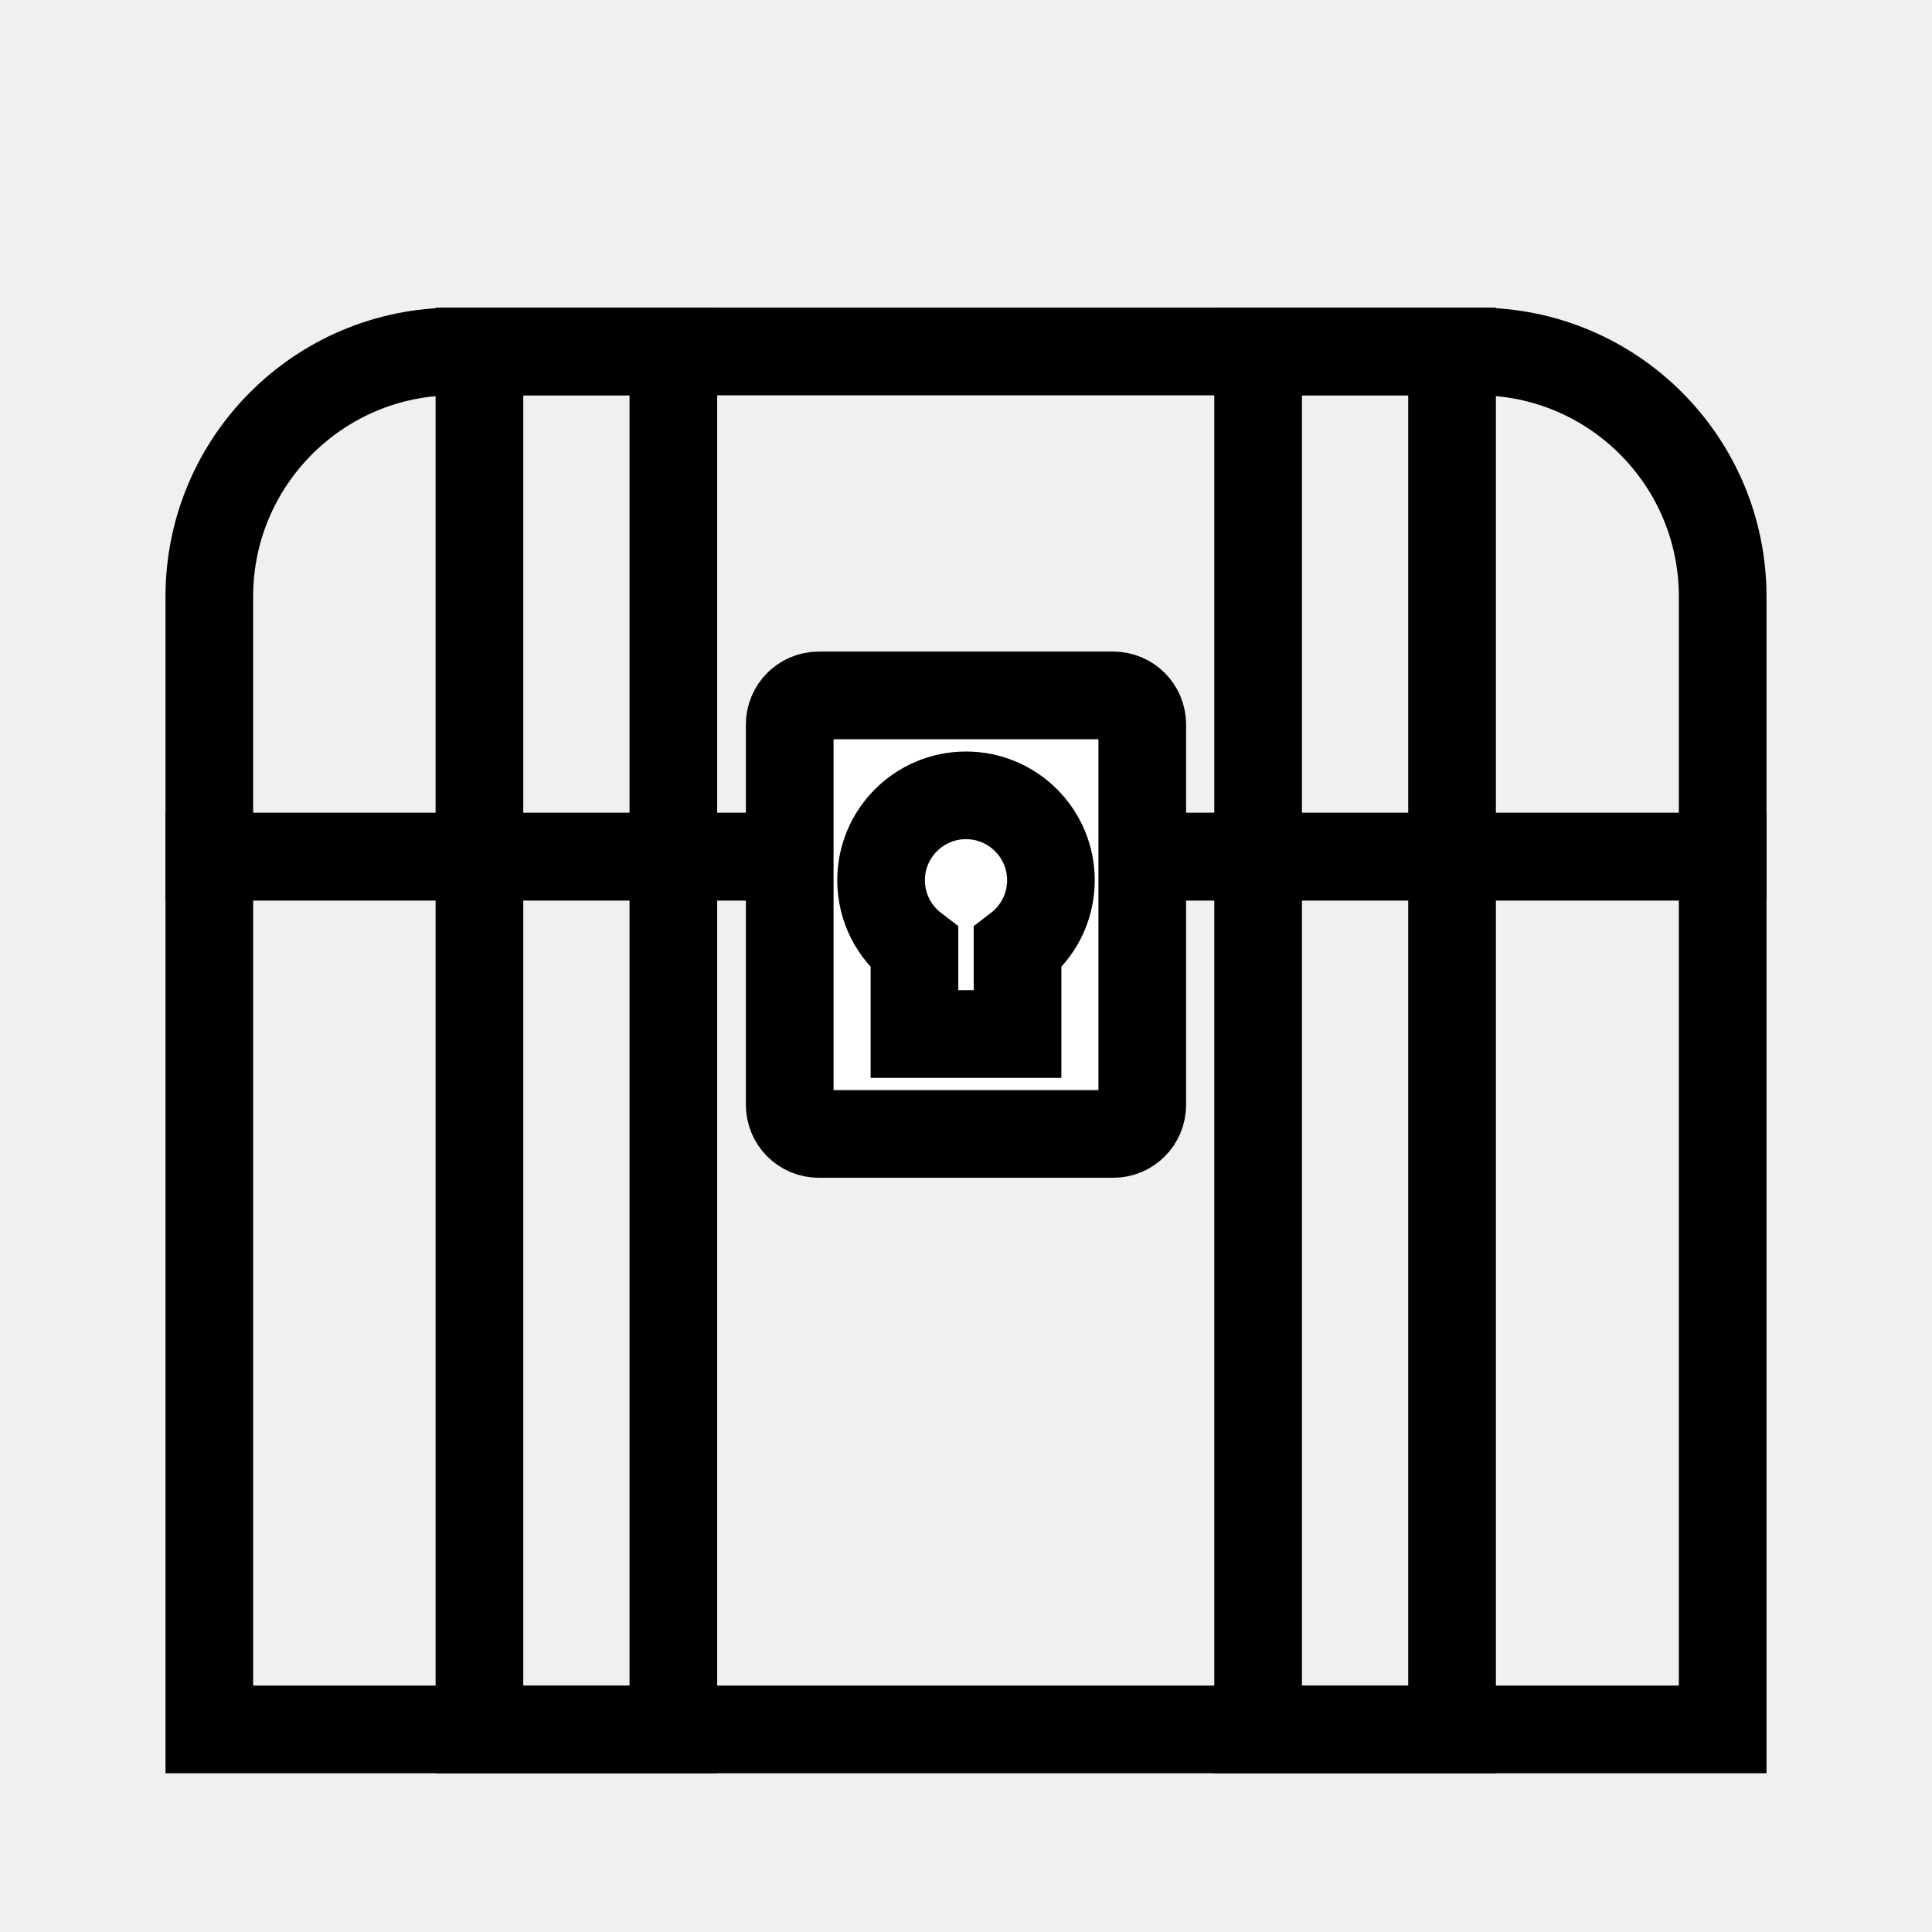
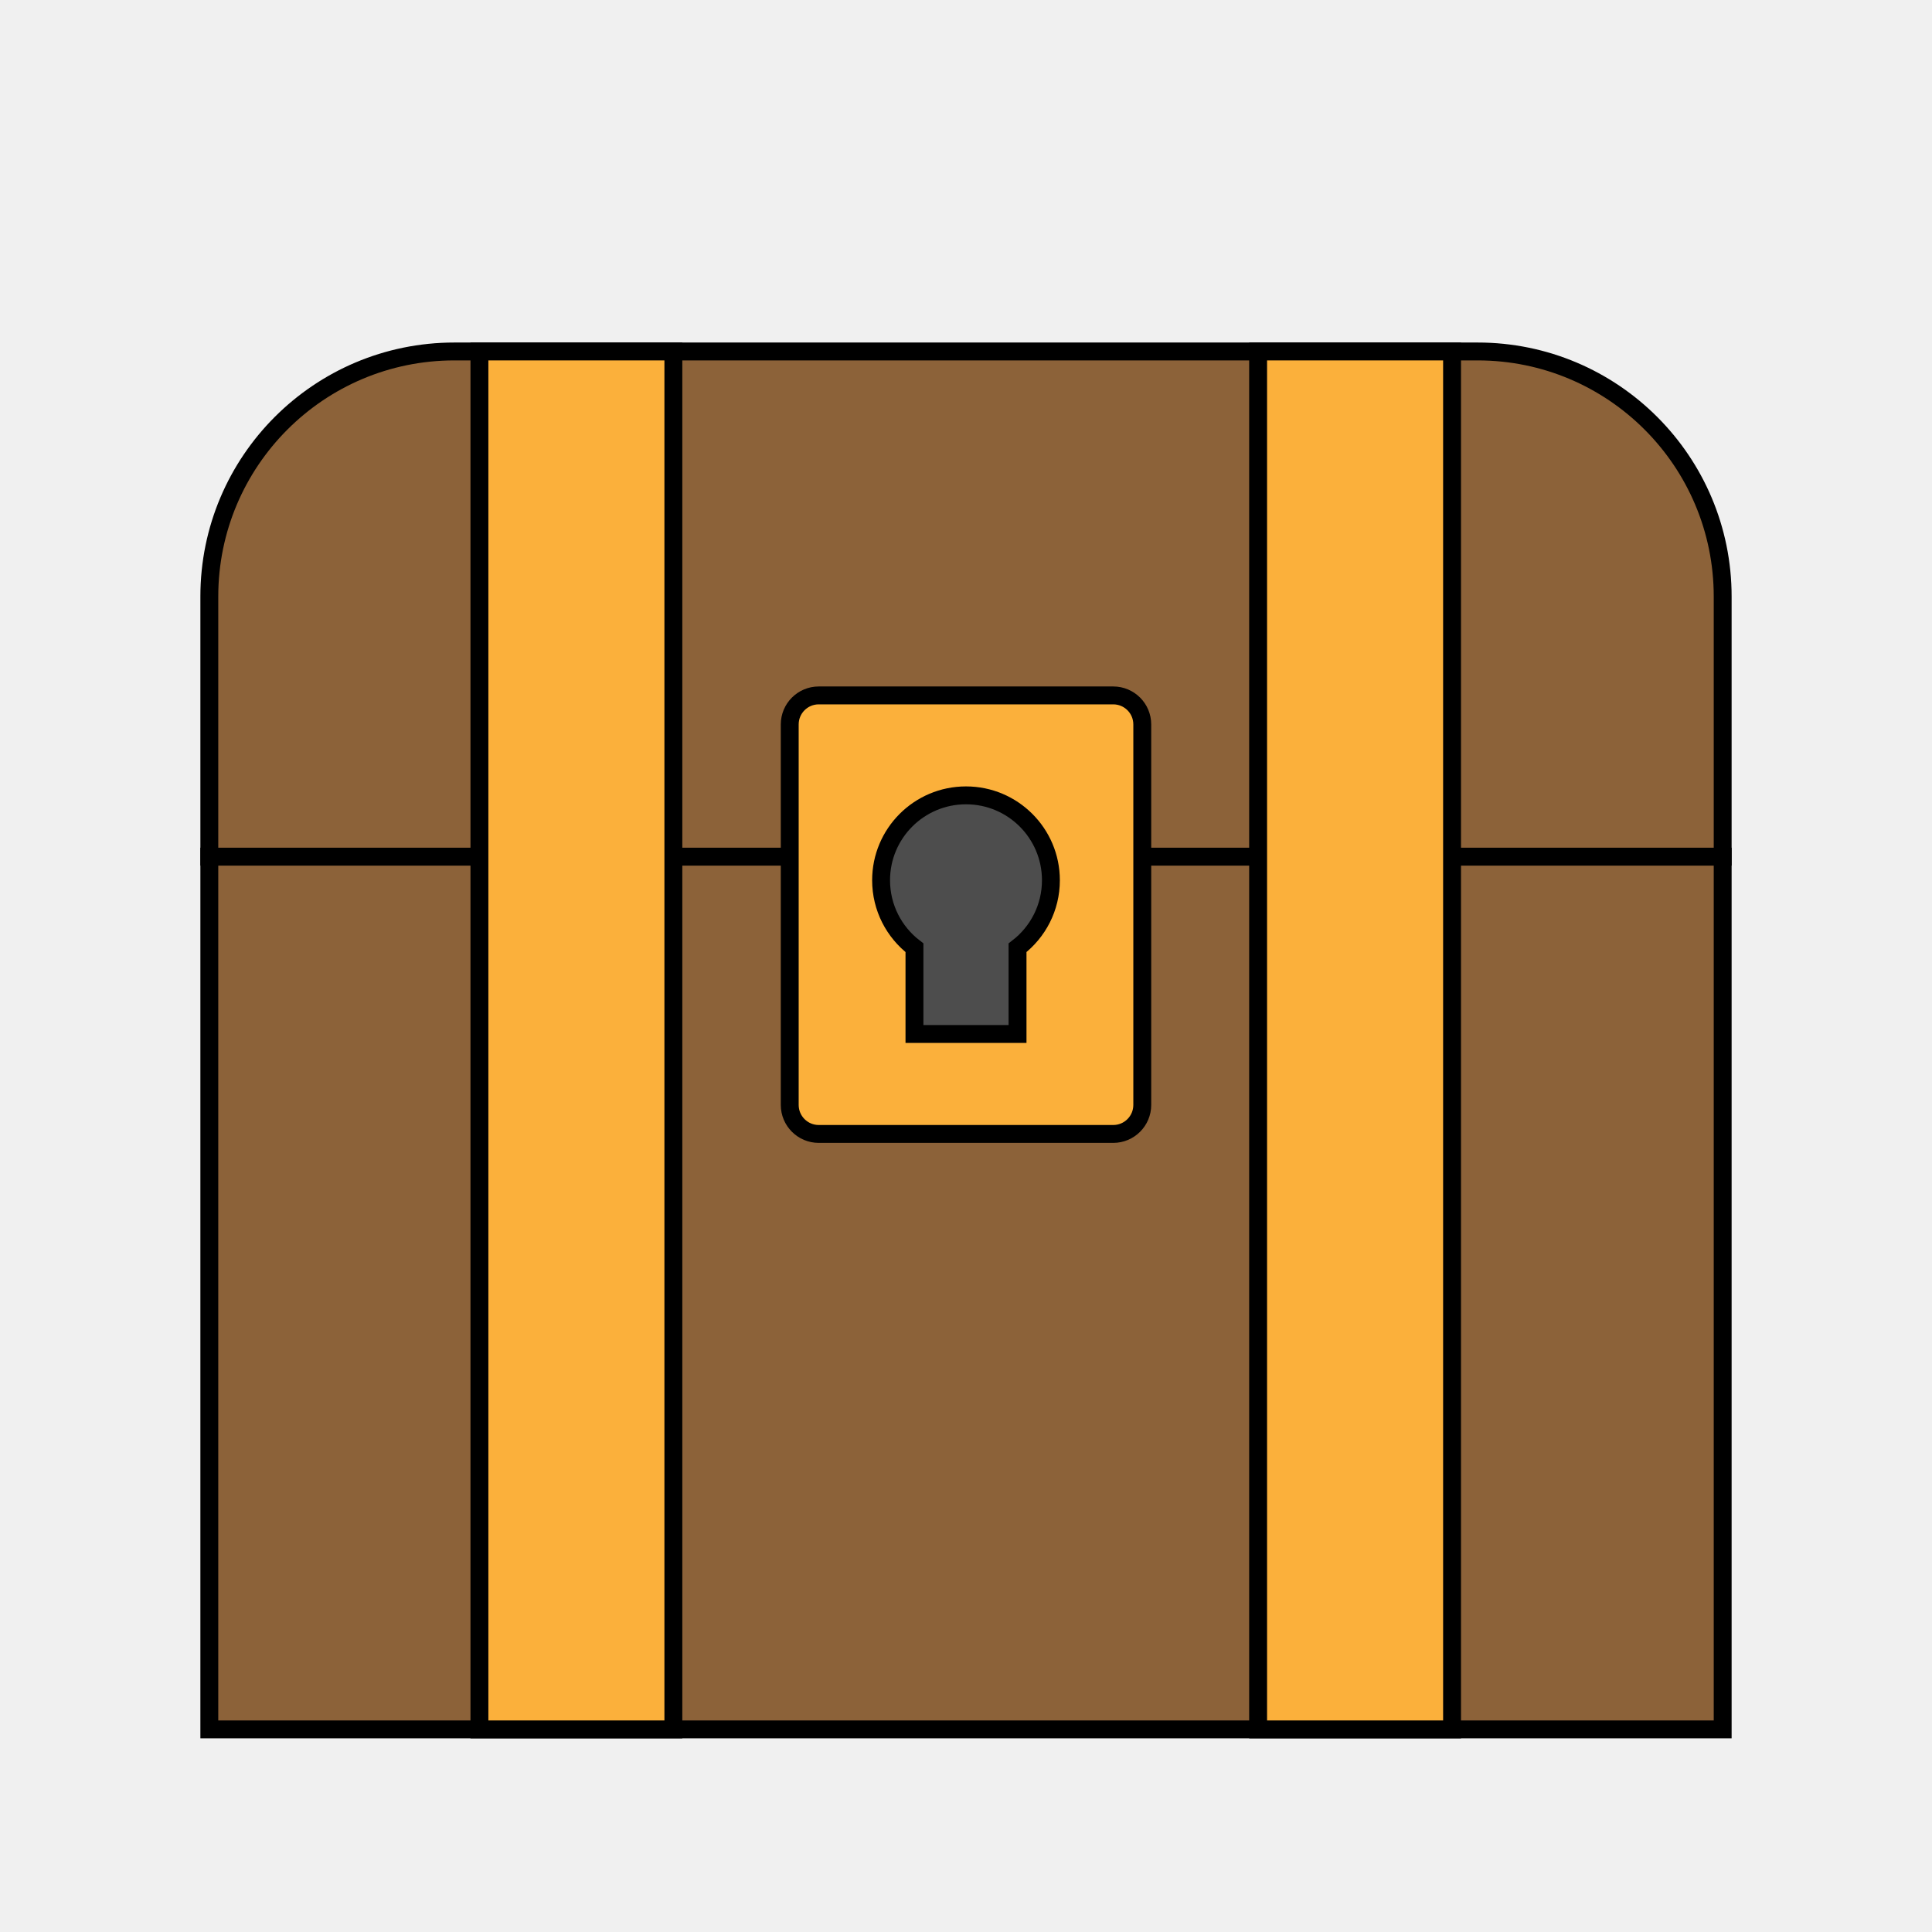
- <svg xmlns="http://www.w3.org/2000/svg" viewBox="0 0 1080 1080">
-   <defs>
-     <style>
-       .cls-1{fill:none;stroke:#000000;stroke-width:49;stroke-miterlimit:10}
-       .cls-2{fill:#ffffff;stroke:#000000;stroke-width:49;stroke-miterlimit:10}
-     </style>
-   </defs>
+ <svg xmlns="http://www.w3.org/2000/svg" width="1080" height="1080" viewBox="0 0 1080 1080">
  <g id="Layer_1" data-name="Layer 1">
-     <path d="M268.003 196.473 L376.416 196.473 L376.416 966.743 L268.003 966.743 Z" class="cls-1" />
-     <path d="M703.296 196.473 L811.709 196.473 L811.709 966.743 L703.296 966.743 Z" class="cls-1" />
-     <path d="M117.013 478.865 L962.987 478.865 L962.987 966.743 L117.013 966.743 Z" class="cls-1" />
-     <path d="M254.003 196.473 L825.997 196.473 C901.655 196.473 962.987 257.806 962.987 333.463 L962.987 478.865 L117.013 478.865 L117.013 333.463 C117.013 257.806 178.345 196.473 254.003 196.473 Z" class="cls-1" />
-     <path d="M457.686 388.74 L622.314 388.74 C631.274 388.74 638.537 396.003 638.537 404.962 L638.537 617.658 C638.537 626.617 631.274 633.88 622.314 633.88 L457.686 633.88 C448.726 633.88 441.463 626.617 441.463 617.658 L441.463 404.962 C441.463 396.003 448.726 388.74 457.686 388.74 Z" class="cls-2" />
-     <path d="M492.534 492.073 C492.534 465.858 513.785 444.607 540 444.607 C566.215 444.607 587.466 465.858 587.466 492.073 C587.466 507.452 580.152 521.122 568.813 529.796 L568.813 578.013 L511.187 578.013 L511.187 529.796 C499.848 521.122 492.534 507.452 492.534 492.073 Z" class="cls-1" />
+     <path d="M117.013 478.865 L962.987 478.865 L962.987 966.743 L117.013 966.743 Z" fill="#8c6239" stroke="#000000" stroke-width="10" stroke-miterlimit="10" />
+     <path d="M254.003 196.473 L825.997 196.473 C901.655 196.473 962.987 257.806 962.987 333.463 L962.987 478.865 L117.013 478.865 L117.013 333.463 C117.013 257.806 178.345 196.473 254.003 196.473 Z" fill="#8c6239" stroke="#000000" stroke-width="10" stroke-miterlimit="10" />
+     <path d="M457.686 388.74 L622.314 388.74 C631.274 388.74 638.537 396.003 638.537 404.962 L638.537 617.658 C638.537 626.617 631.274 633.88 622.314 633.88 L457.686 633.88 C448.726 633.88 441.463 626.617 441.463 617.658 L441.463 404.962 C441.463 396.003 448.726 388.74 457.686 388.74 Z" fill="#fbb03b" stroke="#000000" stroke-width="10" stroke-miterlimit="10" />
+     <path d="M492.534 492.073 C492.534 465.858 513.785 444.607 540 444.607 C566.215 444.607 587.466 465.858 587.466 492.073 C587.466 507.452 580.152 521.122 568.813 529.796 L568.813 578.013 L511.187 578.013 L511.187 529.796 C499.848 521.122 492.534 507.452 492.534 492.073 Z" fill="#4d4d4d" stroke="#000000" stroke-width="10" stroke-miterlimit="10" />
+     <path d="M703.296 196.473 L811.709 196.473 L811.709 966.743 L703.296 966.743 Z" fill="#fbb03b" stroke="#000000" stroke-width="10" stroke-miterlimit="10" />
+     <path d="M268.003 196.473 L376.416 196.473 L376.416 966.743 L268.003 966.743 Z" fill="#fbb03b" stroke="#000000" stroke-width="10" stroke-miterlimit="10" />
  </g>
</svg>
